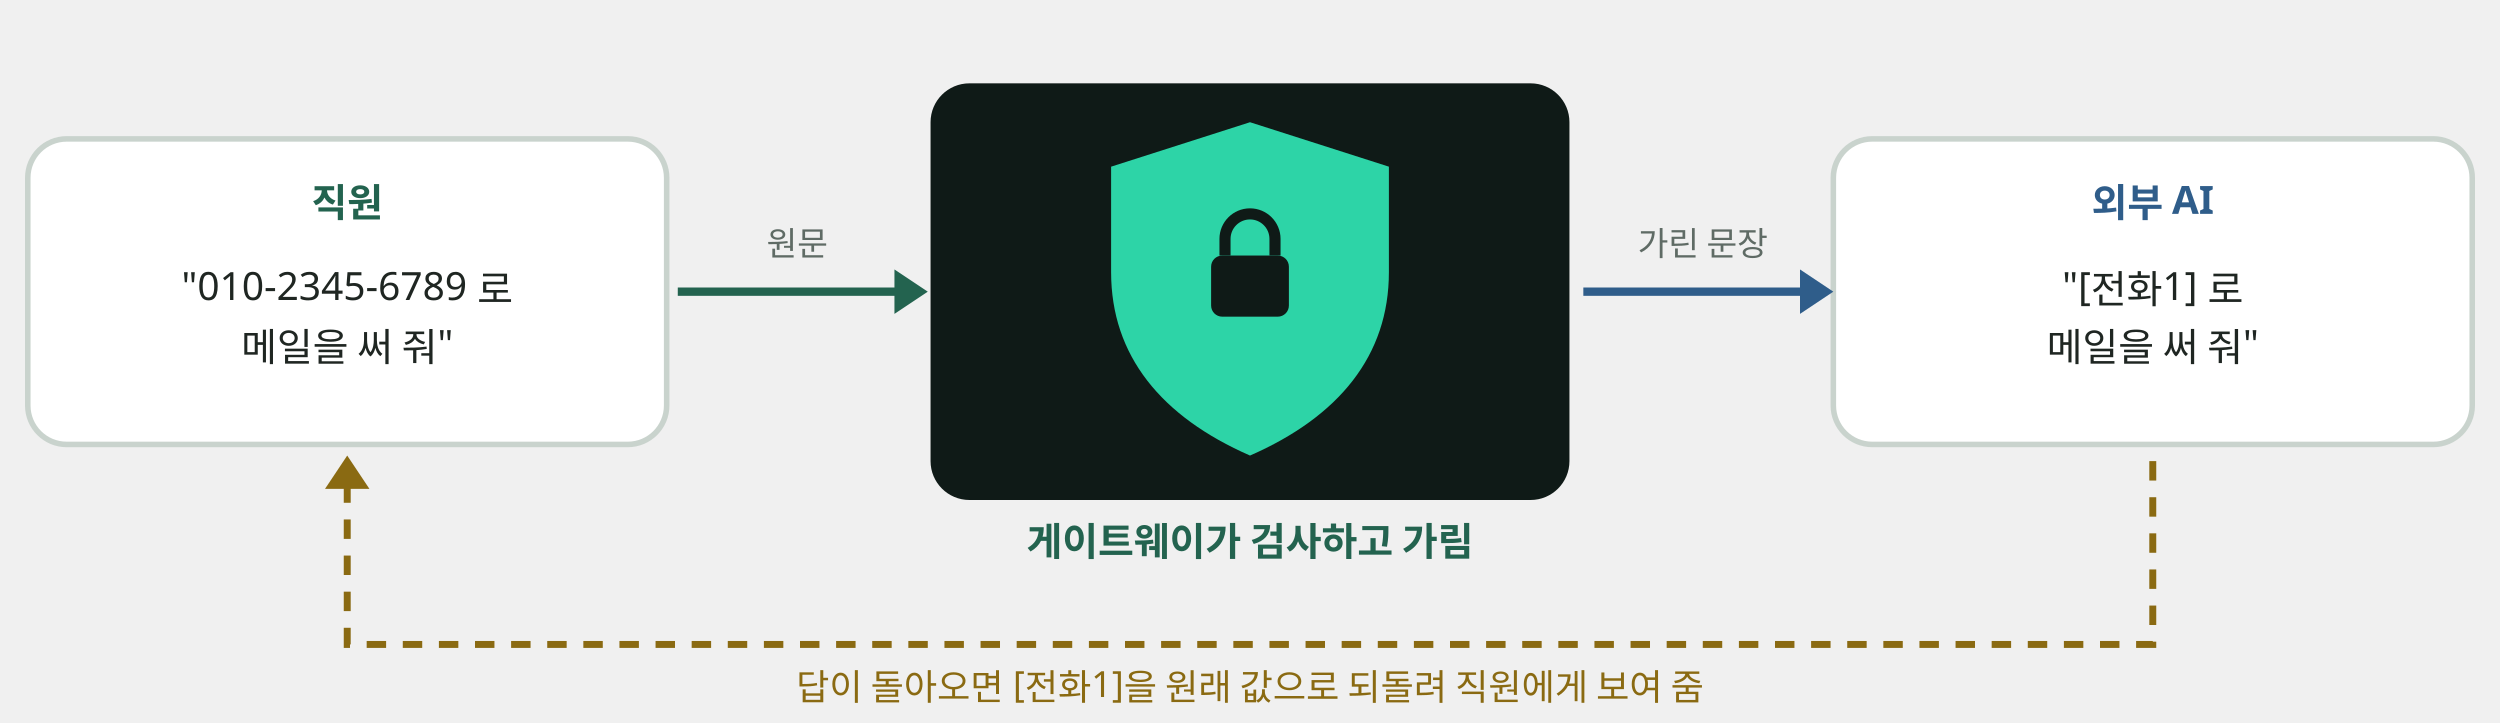
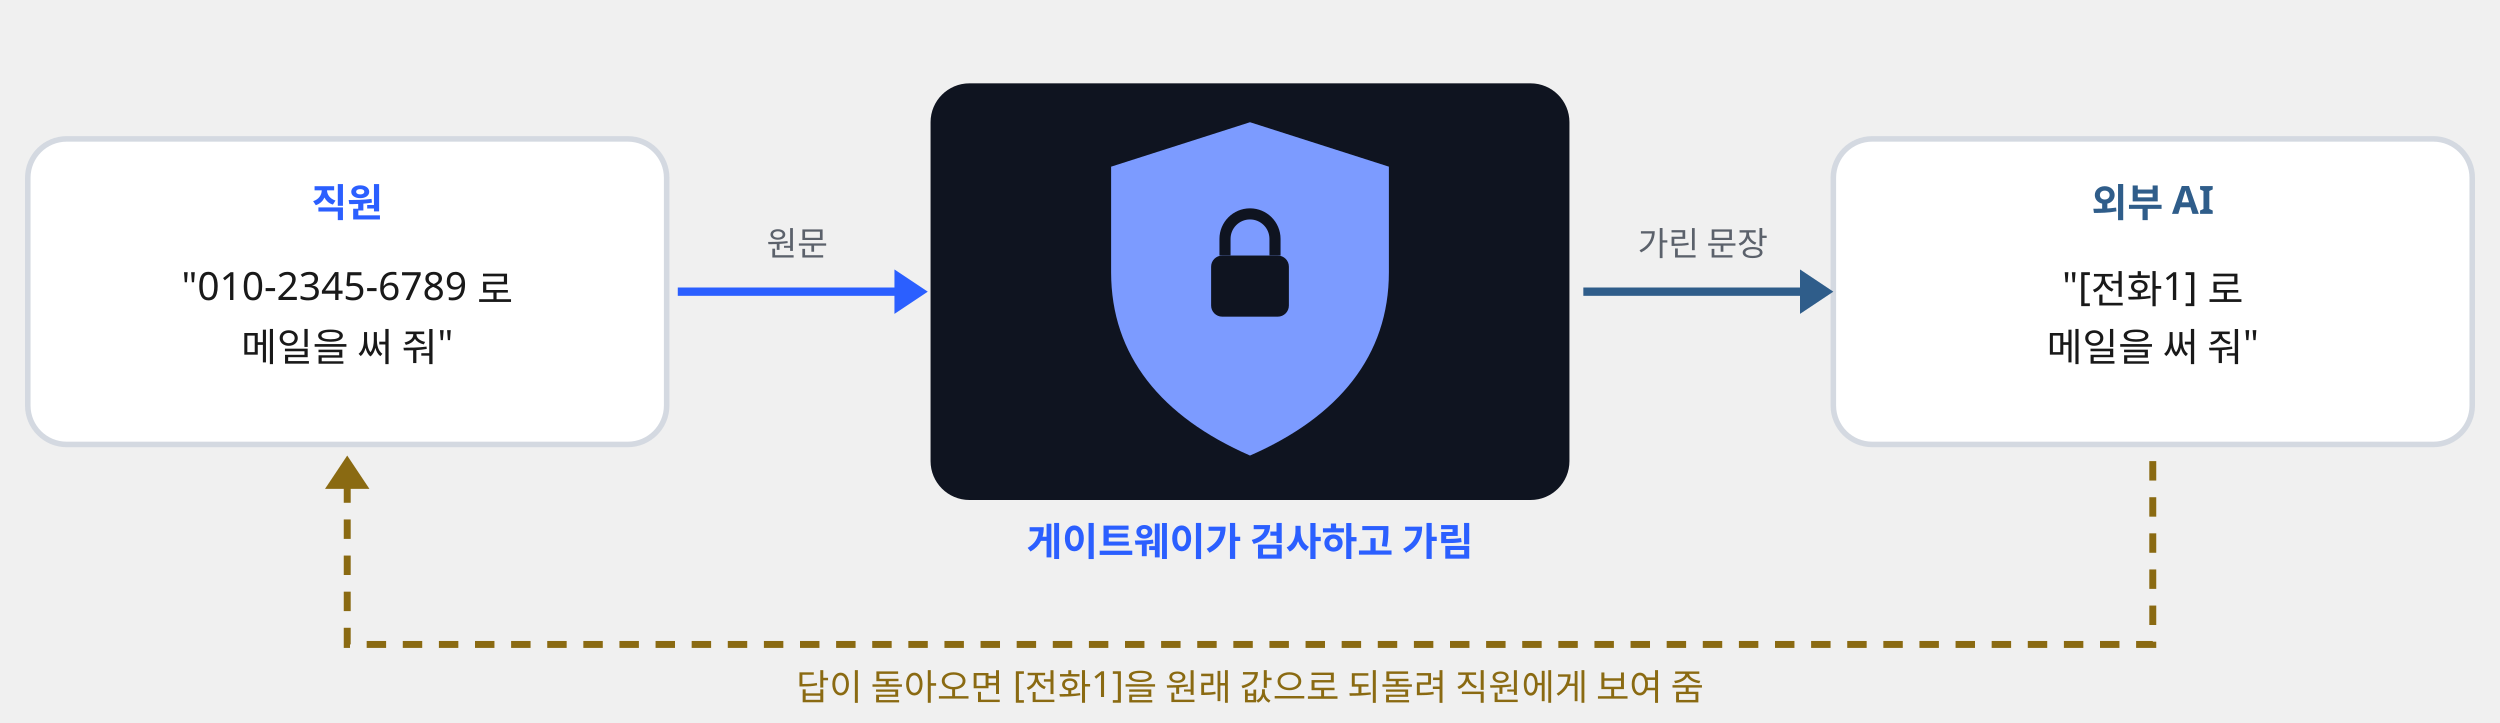
<svg xmlns="http://www.w3.org/2000/svg" viewBox="0 0 900 260" role="img" aria-label="직원이 입력한 전화번호가 게이트웨이에서 [전화1]로 바뀌어 외부 AI로 가고, 답에서 원래 값으로 되돌아오는 흐름">
  <g font-family="'Pretendard','Malgun Gothic','Apple SD Gothic Neo',sans-serif">
-     <rect x="10" y="50" width="230" height="110" rx="14" fill="#ffffff" stroke="#c9d3cd" stroke-width="2" />
-     <text x="125" y="78" text-anchor="middle" font-size="14" font-weight="700" fill="#23634f">직원</text>
-     <text x="125" y="108" text-anchor="middle" font-size="14" fill="#1f2622">"010-2345-6789 로</text>
-     <text x="125" y="130" text-anchor="middle" font-size="14" fill="#1f2622">메일을 써 줘"</text>
-     <rect x="335" y="30" width="230" height="150" rx="14" fill="#0f1a17" />
-     <path d="M450 44 L500 60 V98 C500 128 482 150 450 164 C418 150 400 128 400 98 V60 Z" fill="#2dd4a7" />
-     <rect x="436" y="92" width="28" height="22" rx="4" fill="#0f1a17" />
-     <path d="M441 92 V86 a9 9 0 0 1 18 0 V92" fill="none" stroke="#0f1a17" stroke-width="4" />
-     <text x="450" y="200" text-anchor="middle" font-size="14" font-weight="700" fill="#23634f">게이트웨이가 검사하고 가림</text>
-     <rect x="660" y="50" width="230" height="110" rx="14" fill="#ffffff" stroke="#c9d3cd" stroke-width="2" />
+     <rect x="10" y="50" width="230" height="110" rx="14" fill="#ffffff" stroke="#d4d9e1" stroke-width="2" />
+     <text x="125" y="78" text-anchor="middle" font-size="14" font-weight="700" fill="#2b5fff">직원</text>
+     <text x="125" y="108" text-anchor="middle" font-size="14" fill="#191919">"010-2345-6789 로</text>
+     <text x="125" y="130" text-anchor="middle" font-size="14" fill="#191919">메일을 써 줘"</text>
+     <rect x="335" y="30" width="230" height="150" rx="14" fill="#0f1420" />
+     <path d="M450 44 L500 60 V98 C500 128 482 150 450 164 C418 150 400 128 400 98 V60 Z" fill="#7c9bff" />
+     <rect x="436" y="92" width="28" height="22" rx="4" fill="#0f1420" />
+     <path d="M441 92 V86 a9 9 0 0 1 18 0 V92" fill="none" stroke="#0f1420" stroke-width="4" />
+     <text x="450" y="200" text-anchor="middle" font-size="14" font-weight="700" fill="#2b5fff">게이트웨이가 검사하고 가림</text>
+     <rect x="660" y="50" width="230" height="110" rx="14" fill="#ffffff" stroke="#d4d9e1" stroke-width="2" />
    <text x="775" y="78" text-anchor="middle" font-size="14" font-weight="700" fill="#2f5d8a">외부 AI</text>
-     <text x="775" y="108" text-anchor="middle" font-size="14" fill="#1f2622">"[전화1] 로</text>
-     <text x="775" y="130" text-anchor="middle" font-size="14" fill="#1f2622">메일을 써 줘"</text>
-     <path d="M244 105 H330" stroke="#23634f" stroke-width="3" fill="none" />
-     <path d="M322 97 L334 105 L322 113 Z" fill="#23634f" />
+     <text x="775" y="108" text-anchor="middle" font-size="14" fill="#191919">"[전화1] 로</text>
+     <text x="775" y="130" text-anchor="middle" font-size="14" fill="#191919">메일을 써 줘"</text>
+     <path d="M244 105 H330" stroke="#2b5fff" stroke-width="3" fill="none" />
+     <path d="M322 97 L334 105 L322 113 Z" fill="#2b5fff" />
    <path d="M570 105 H656" stroke="#2f5d8a" stroke-width="3" fill="none" />
    <path d="M648 97 L660 105 L648 113 Z" fill="#2f5d8a" />
-     <text x="287" y="92" text-anchor="middle" font-size="12" fill="#5f6b65">원문</text>
-     <text x="613" y="92" text-anchor="middle" font-size="12" fill="#5f6b65">가린 문장</text>
+     <text x="287" y="92" text-anchor="middle" font-size="12" fill="#5b616b">원문</text>
+     <text x="613" y="92" text-anchor="middle" font-size="12" fill="#5b616b">가린 문장</text>
    <path d="M775 166 V232 H125 V168" stroke="#8a6a12" stroke-width="2.5" stroke-dasharray="7 6" fill="none" />
    <path d="M117 176 L125 164 L133 176 Z" fill="#8a6a12" />
    <text x="450" y="252" text-anchor="middle" font-size="13" fill="#8a6a12">답이 돌아오면 [전화1]을 원래 값으로 되돌려 직원에게 보여 줌</text>
  </g>
</svg>
